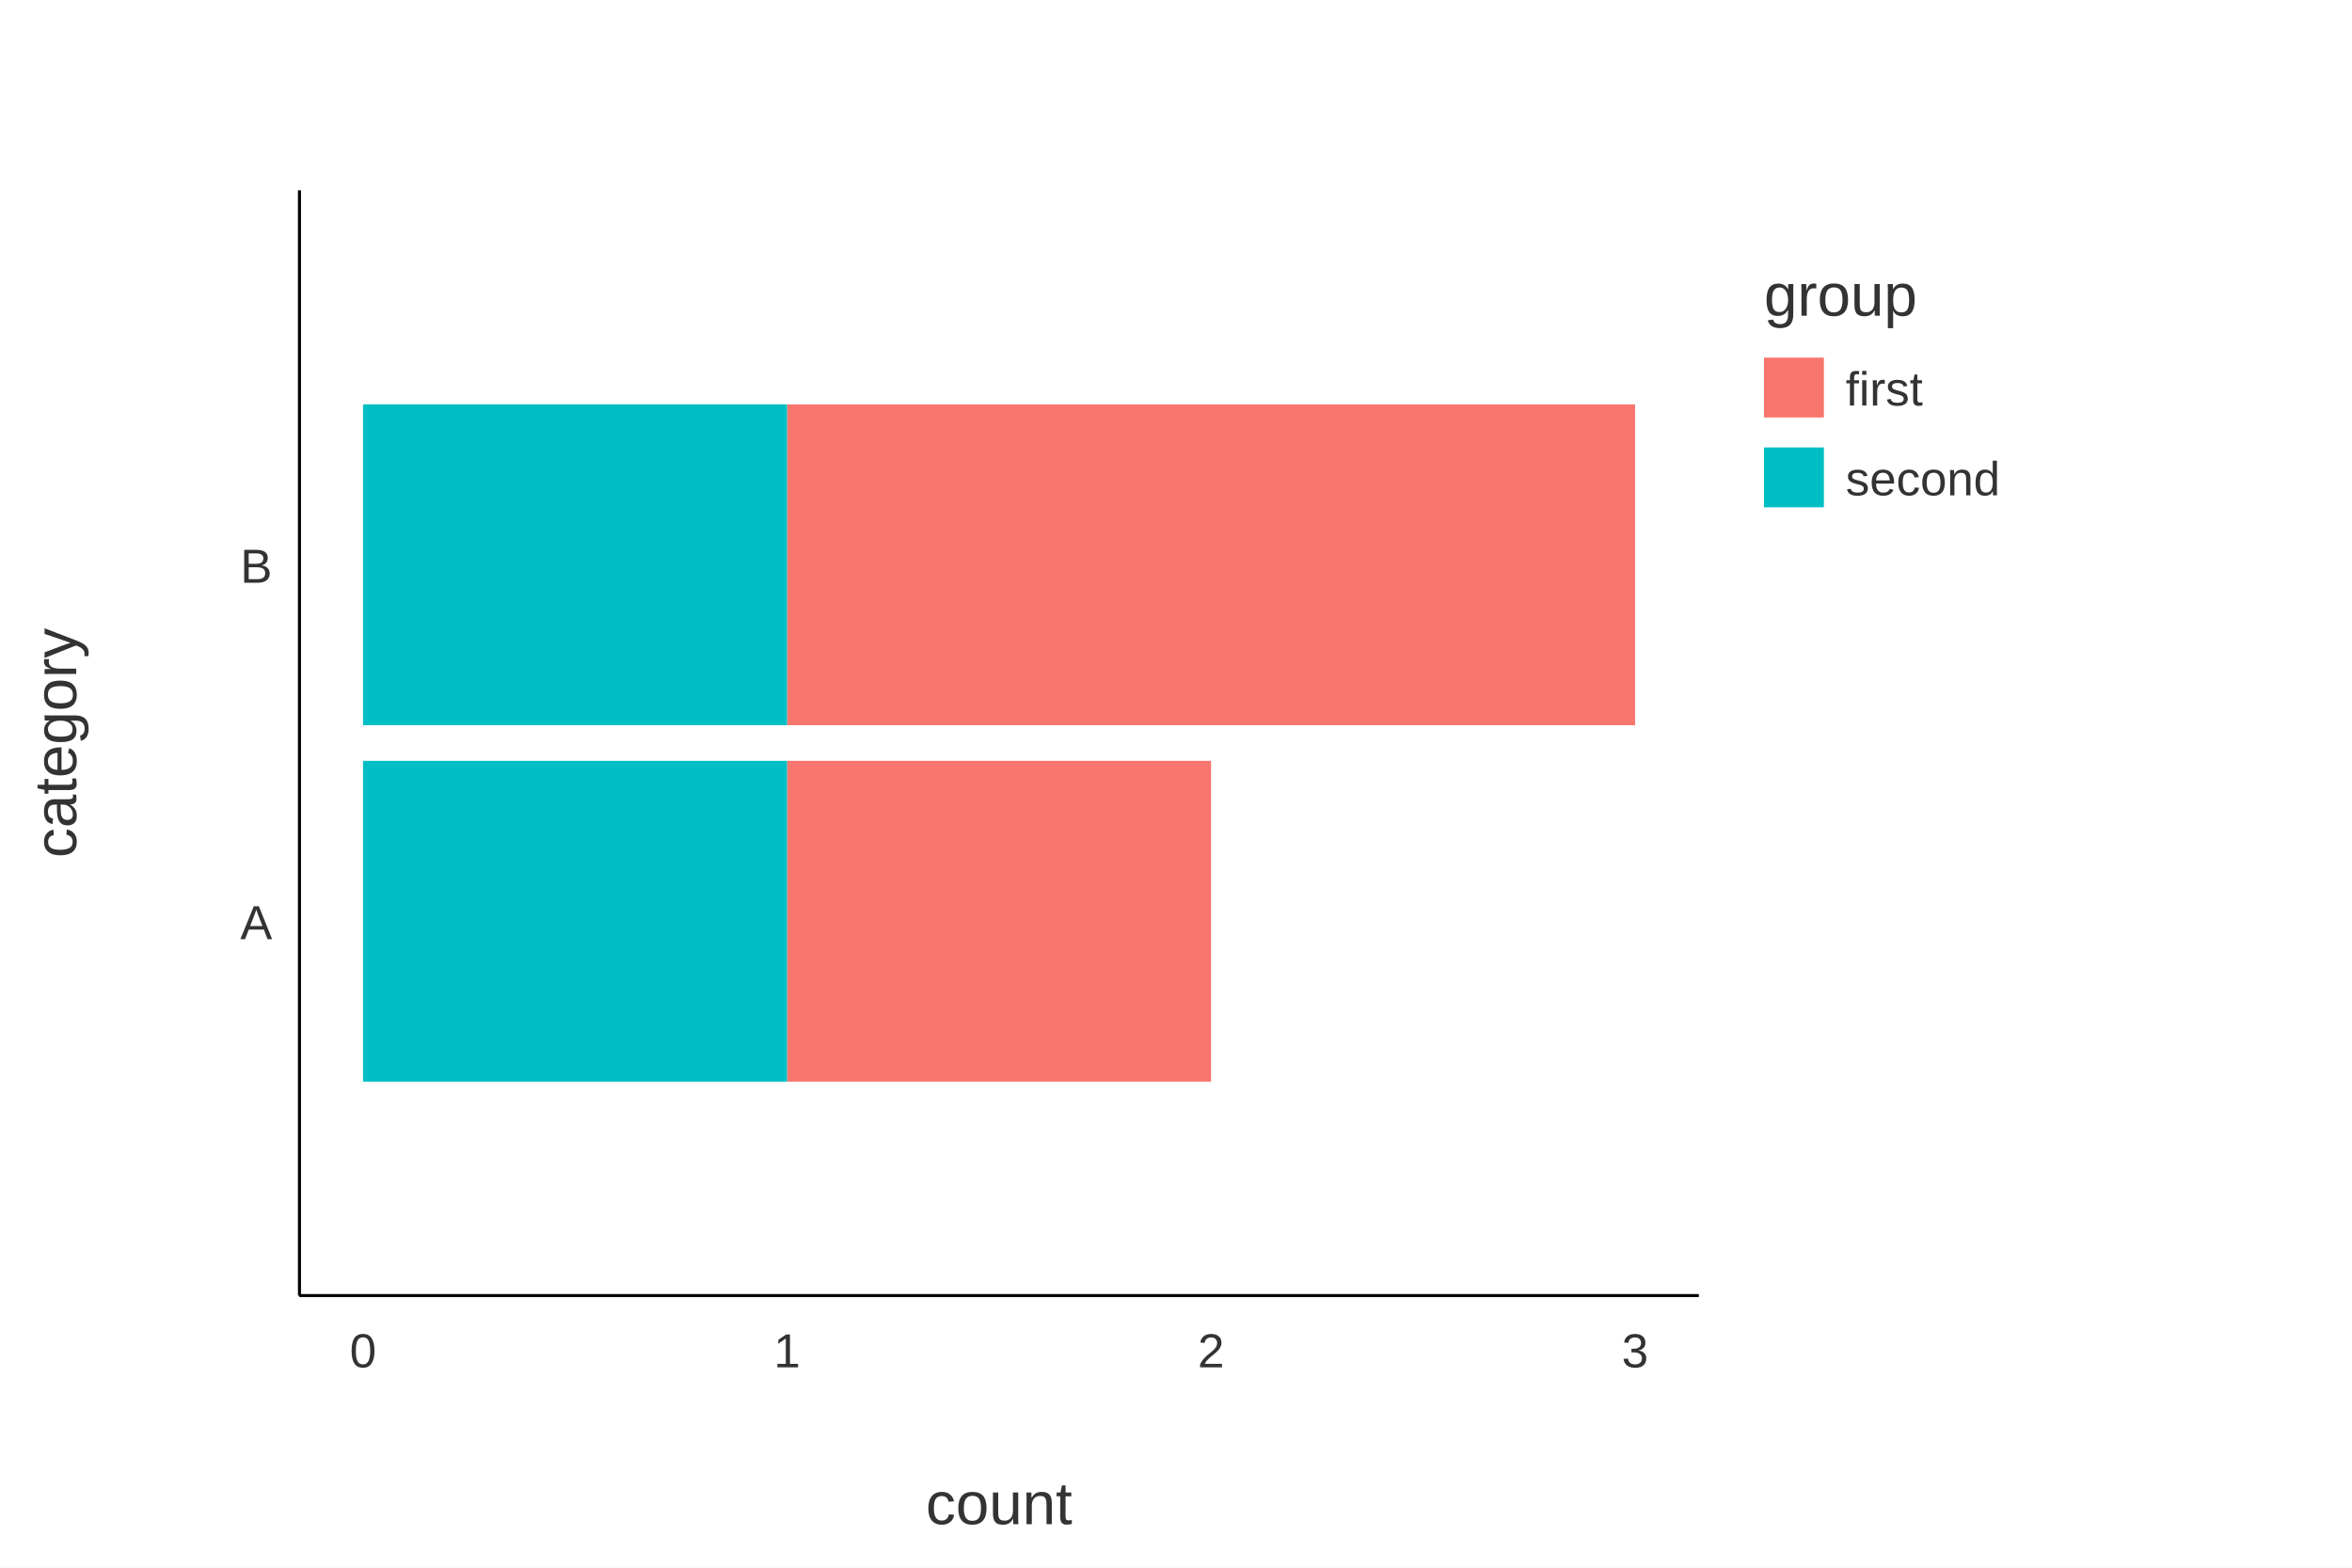
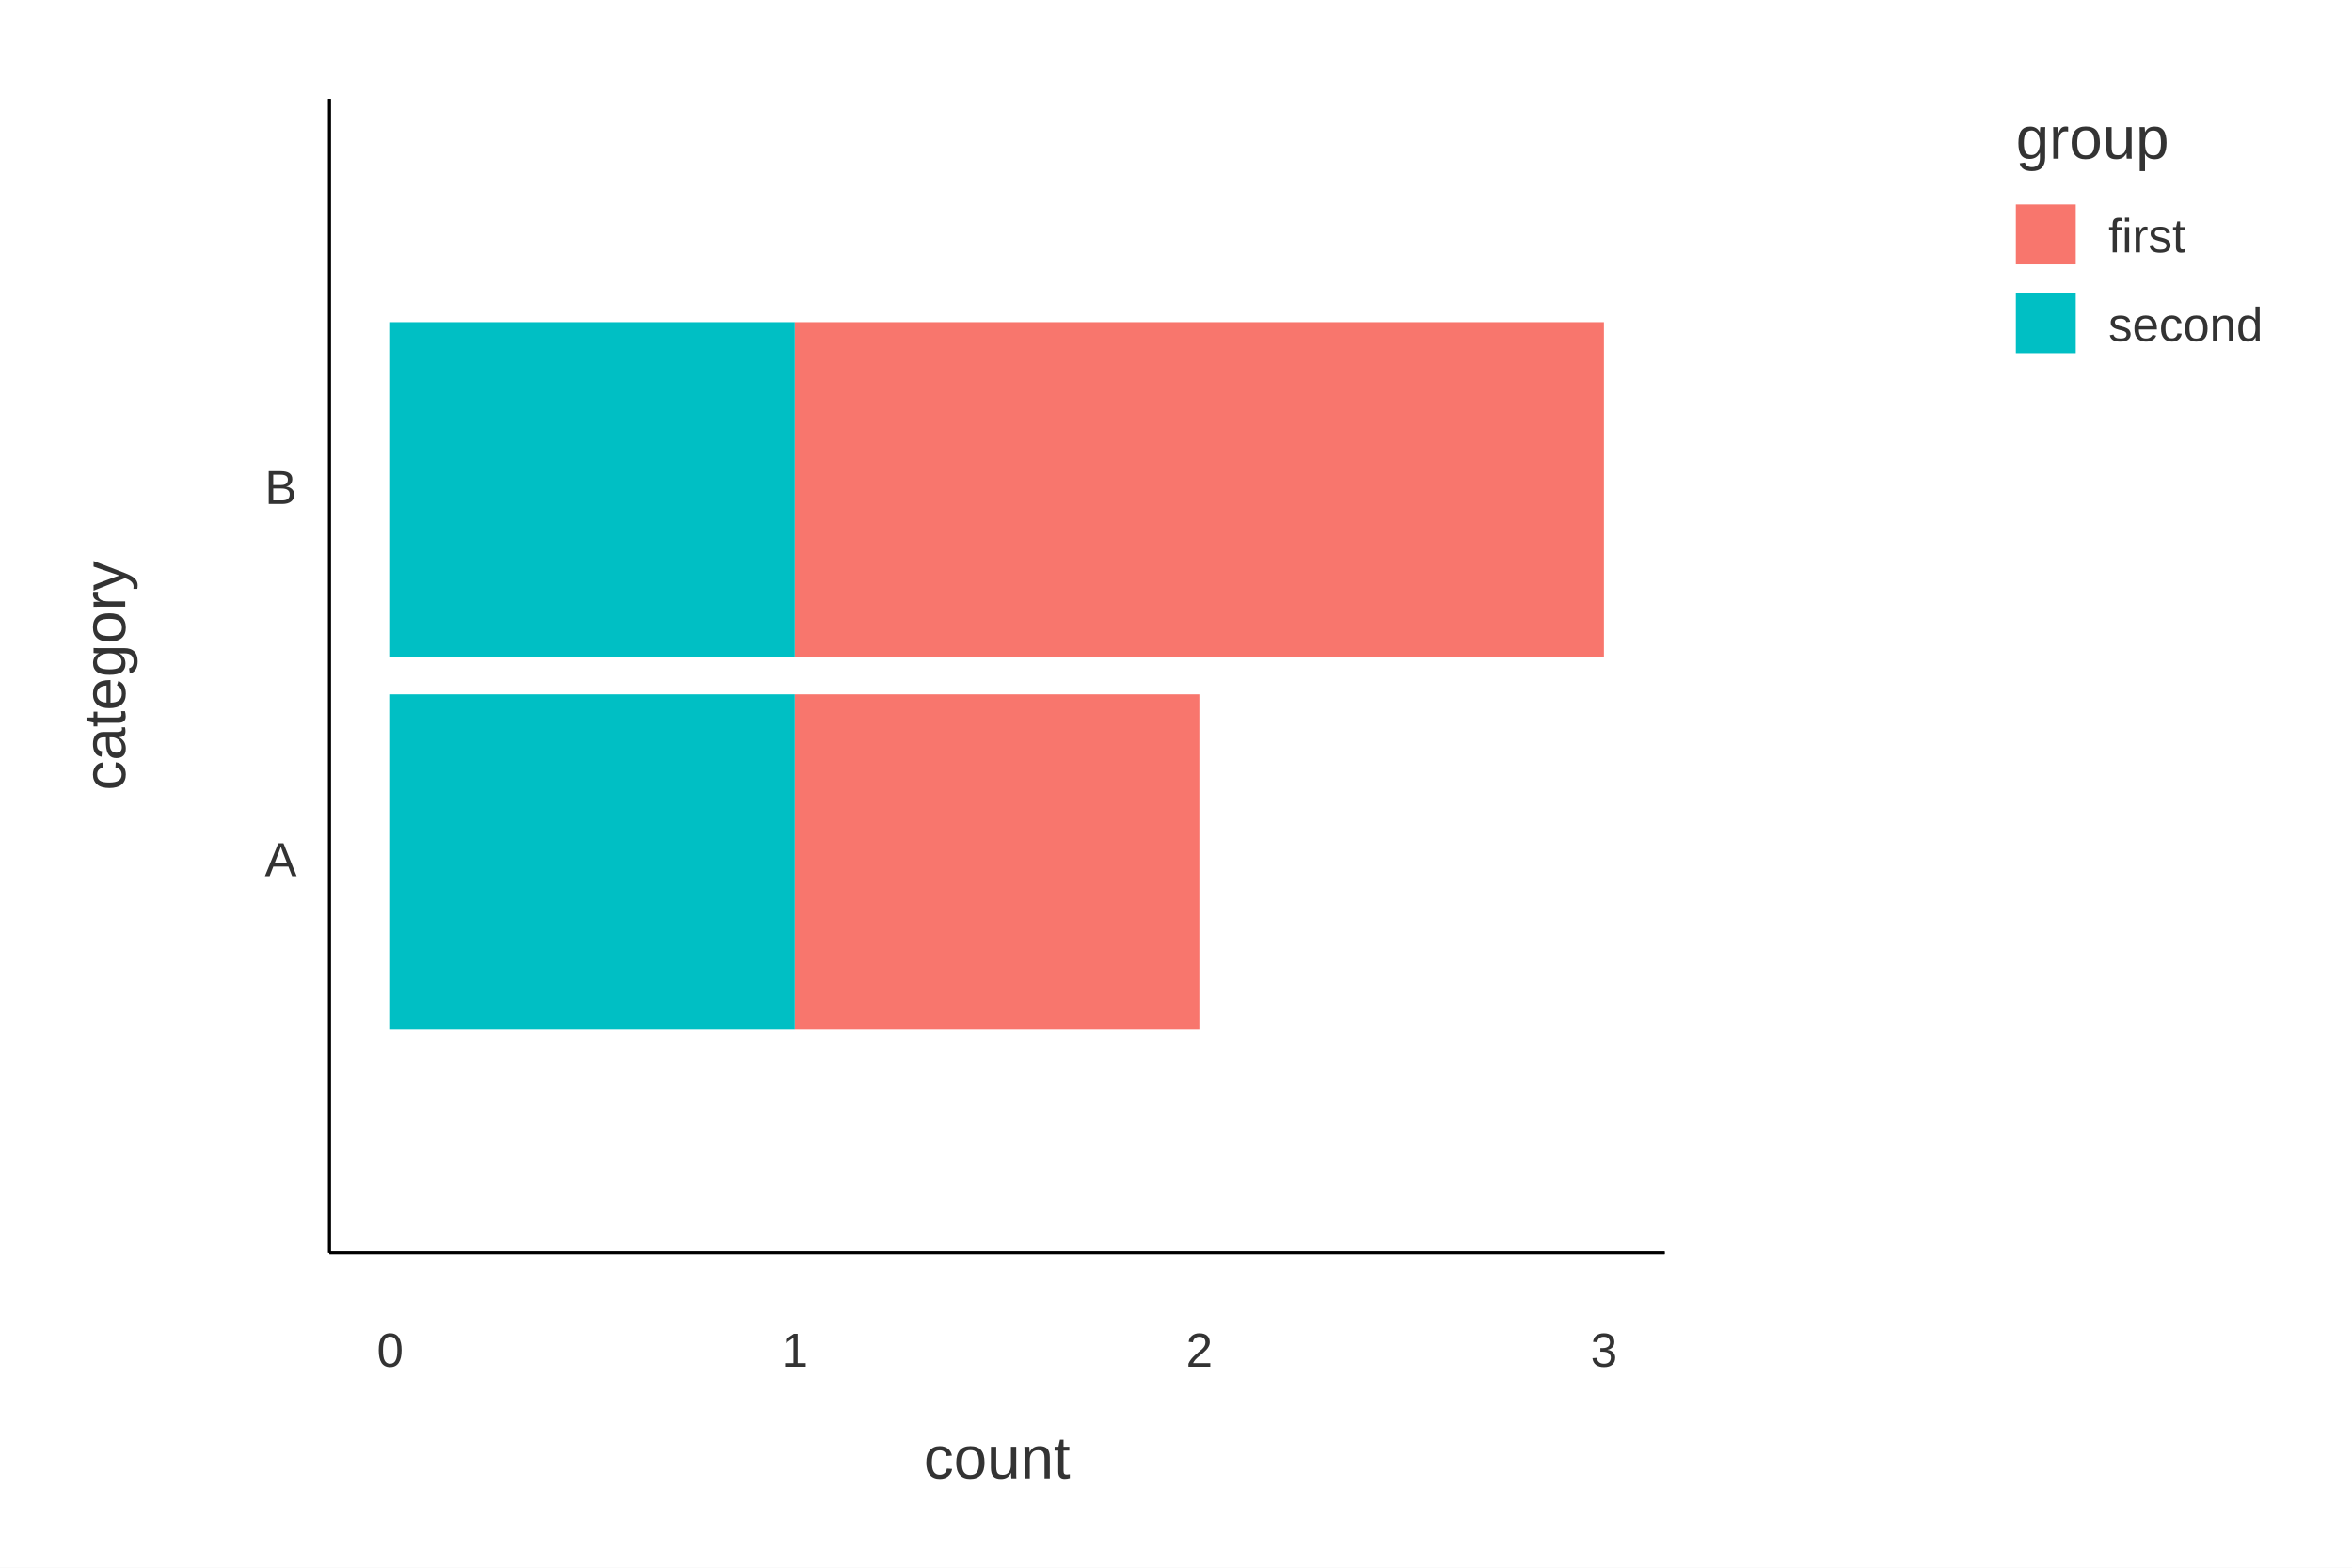
<svg xmlns="http://www.w3.org/2000/svg" width="432.00pt" height="288.00pt" viewBox="0 0 432.00 288.00">
  <g font-family="Liberation Sans,Arial,Helvetica,sans-serif" fill="#333333">
    <rect x="0.00" y="0.00" width="432.00" height="288.00" fill="white" stroke="none" />
-     <rect x="55.00" y="35.00" width="257.00" height="203.00" fill="white" stroke="none" />
-     <text x="55.00" y="22.00" font-size="13.20" text-anchor="start" />
-     <text x="66.68" y="251.20" font-size="8.80" text-anchor="middle">0</text>
-     <text x="144.56" y="251.20" font-size="8.80" text-anchor="middle">1</text>
-     <text x="222.44" y="251.20" font-size="8.80" text-anchor="middle">2</text>
-     <text x="300.32" y="251.20" font-size="8.80" text-anchor="middle">3</text>
-     <line x1="55.00" y1="238.00" x2="312.00" y2="238.00" stroke="black" stroke-width="0.50" />
-     <line x1="55.00" y1="35.00" x2="55.00" y2="238.00" stroke="black" stroke-width="0.50" />
-     <text x="50.00" y="172.54" font-size="8.80" text-anchor="end">A</text>
-     <text x="50.00" y="107.06" font-size="8.80" text-anchor="end">B</text>
-     <line x1="55.00" y1="238.00" x2="312.00" y2="238.00" stroke="black" stroke-width="0.50" />
-     <line x1="55.00" y1="35.00" x2="55.00" y2="238.00" stroke="black" stroke-width="0.50" />
-     <text x="183.50" y="280.00" font-size="11.00" text-anchor="middle">count</text>
-     <g transform="translate(14.00,136.50) rotate(-90)">
-       <text x="0.00" y="0.00" font-size="11.00" text-anchor="middle">category</text>
+     <rect x="60.51" y="18.16" width="245.24" height="211.96" fill="white" stroke="none" />
+     <text x="71.66" y="251.08" font-size="8.80" text-anchor="middle" textLength="5.46" lengthAdjust="spacingAndGlyphs">0</text>
+     <text x="145.97" y="251.08" font-size="8.80" text-anchor="middle" textLength="5.46" lengthAdjust="spacingAndGlyphs">1</text>
+     <text x="220.29" y="251.08" font-size="8.80" text-anchor="middle" textLength="5.46" lengthAdjust="spacingAndGlyphs">2</text>
+     <text x="294.61" y="251.08" font-size="8.80" text-anchor="middle" textLength="5.46" lengthAdjust="spacingAndGlyphs">3</text>
+     <line x1="60.51" y1="230.12" x2="305.75" y2="230.12" stroke="black" stroke-width="0.50" />
+     <line x1="60.51" y1="18.16" x2="60.51" y2="230.12" stroke="black" stroke-width="0.50" />
+     <text x="54.51" y="160.97" font-size="8.80" text-anchor="end" textLength="5.46" lengthAdjust="spacingAndGlyphs">A</text>
+     <text x="54.51" y="92.59" font-size="8.80" text-anchor="end" textLength="5.46" lengthAdjust="spacingAndGlyphs">B</text>
+     <line x1="60.51" y1="230.12" x2="305.75" y2="230.12" stroke="black" stroke-width="0.50" />
+     <line x1="60.51" y1="18.16" x2="60.51" y2="230.12" stroke="black" stroke-width="0.50" />
+     <text x="183.13" y="271.60" font-size="11.00" text-anchor="middle" textLength="34.10" lengthAdjust="spacingAndGlyphs">count</text>
+     <g transform="translate(19.70,124.14) rotate(-90)">
+       <text x="0.00" y="3.30" font-size="11.00" text-anchor="middle" textLength="54.56" lengthAdjust="spacingAndGlyphs">category</text>
    </g>
    <defs>
      <clipPath id="panel">
-         <rect x="55.00" y="35.00" width="257.00" height="203.00" />
+         <rect x="60.51" y="18.16" width="245.24" height="211.96" />
      </clipPath>
    </defs>
    <g clip-path="url(#panel)">
      <g data-geom="bar" opacity="1.00">
-         <rect x="144.56" y="74.29" width="155.76" height="58.94" fill="#F8766D" stroke="transparent" />
-         <rect x="144.56" y="139.77" width="77.88" height="58.94" fill="#F8766D" stroke="transparent" />
-         <rect x="66.68" y="139.77" width="77.88" height="58.94" fill="#00BFC4" stroke="transparent" />
-         <rect x="66.68" y="74.29" width="77.88" height="58.94" fill="#00BFC4" stroke="transparent" />
+         <rect x="145.97" y="59.18" width="148.63" height="61.54" fill="#F8766D" stroke="transparent" />
+         <rect x="145.97" y="127.56" width="74.32" height="61.54" fill="#F8766D" stroke="transparent" />
+         <rect x="71.66" y="127.56" width="74.32" height="61.54" fill="#00BFC4" stroke="transparent" />
+         <rect x="71.66" y="59.18" width="74.32" height="61.54" fill="#00BFC4" stroke="transparent" />
      </g>
    </g>
-     <text x="324.00" y="58.00" font-size="11.00" text-anchor="start">group</text>
-     <rect x="324.00" y="65.70" width="11.00" height="11.00" fill="#F8766D" stroke="none" />
-     <text x="339.00" y="74.50" font-size="8.80" text-anchor="start">first</text>
-     <rect x="324.00" y="82.20" width="11.00" height="11.00" fill="#00BFC4" stroke="none" />
-     <text x="339.00" y="91.00" font-size="8.80" text-anchor="start">second</text>
+     <text x="370.26" y="29.16" font-size="11.00" text-anchor="start" textLength="34.10" lengthAdjust="spacingAndGlyphs">group</text>
+     <rect x="370.26" y="37.56" width="11.00" height="11.00" fill="#F8766D" stroke="none" />
+     <text x="387.26" y="46.36" font-size="8.80" text-anchor="start" textLength="24.64" lengthAdjust="spacingAndGlyphs">first</text>
+     <rect x="370.26" y="53.88" width="11.00" height="11.00" fill="#00BFC4" stroke="none" />
+     <text x="387.26" y="62.68" font-size="8.80" text-anchor="start" textLength="32.74" lengthAdjust="spacingAndGlyphs">second</text>
  </g>
</svg>
